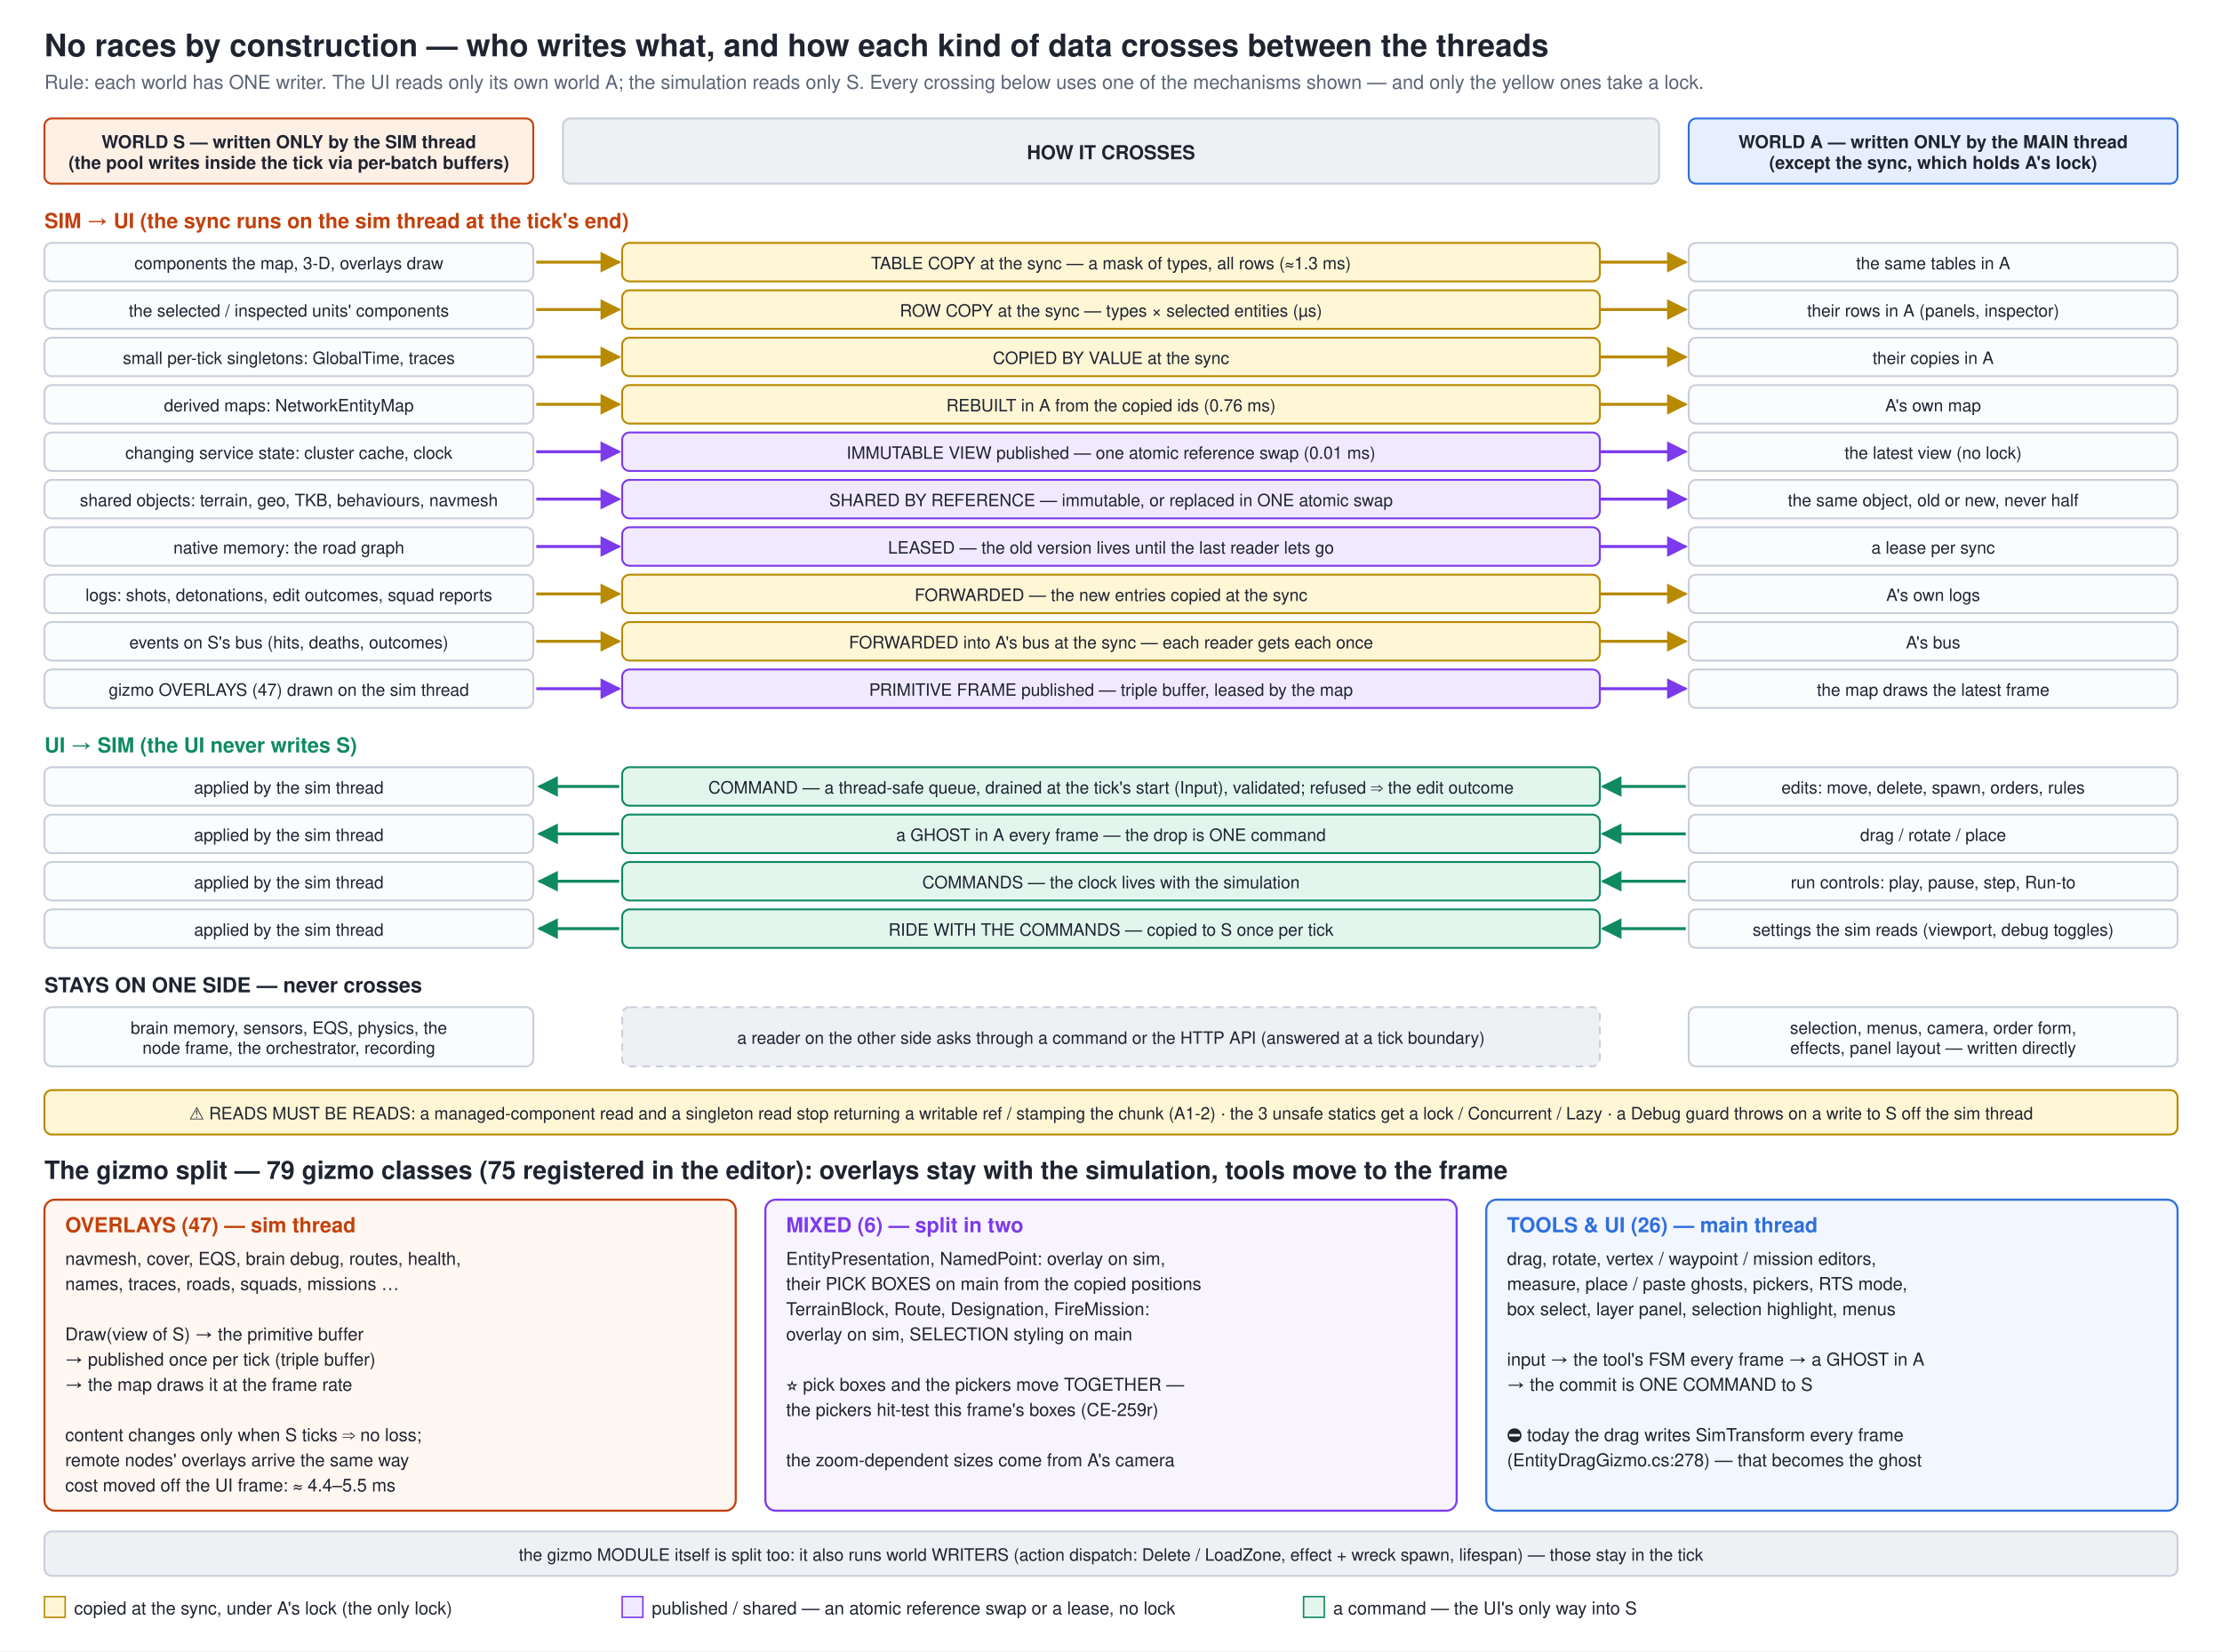
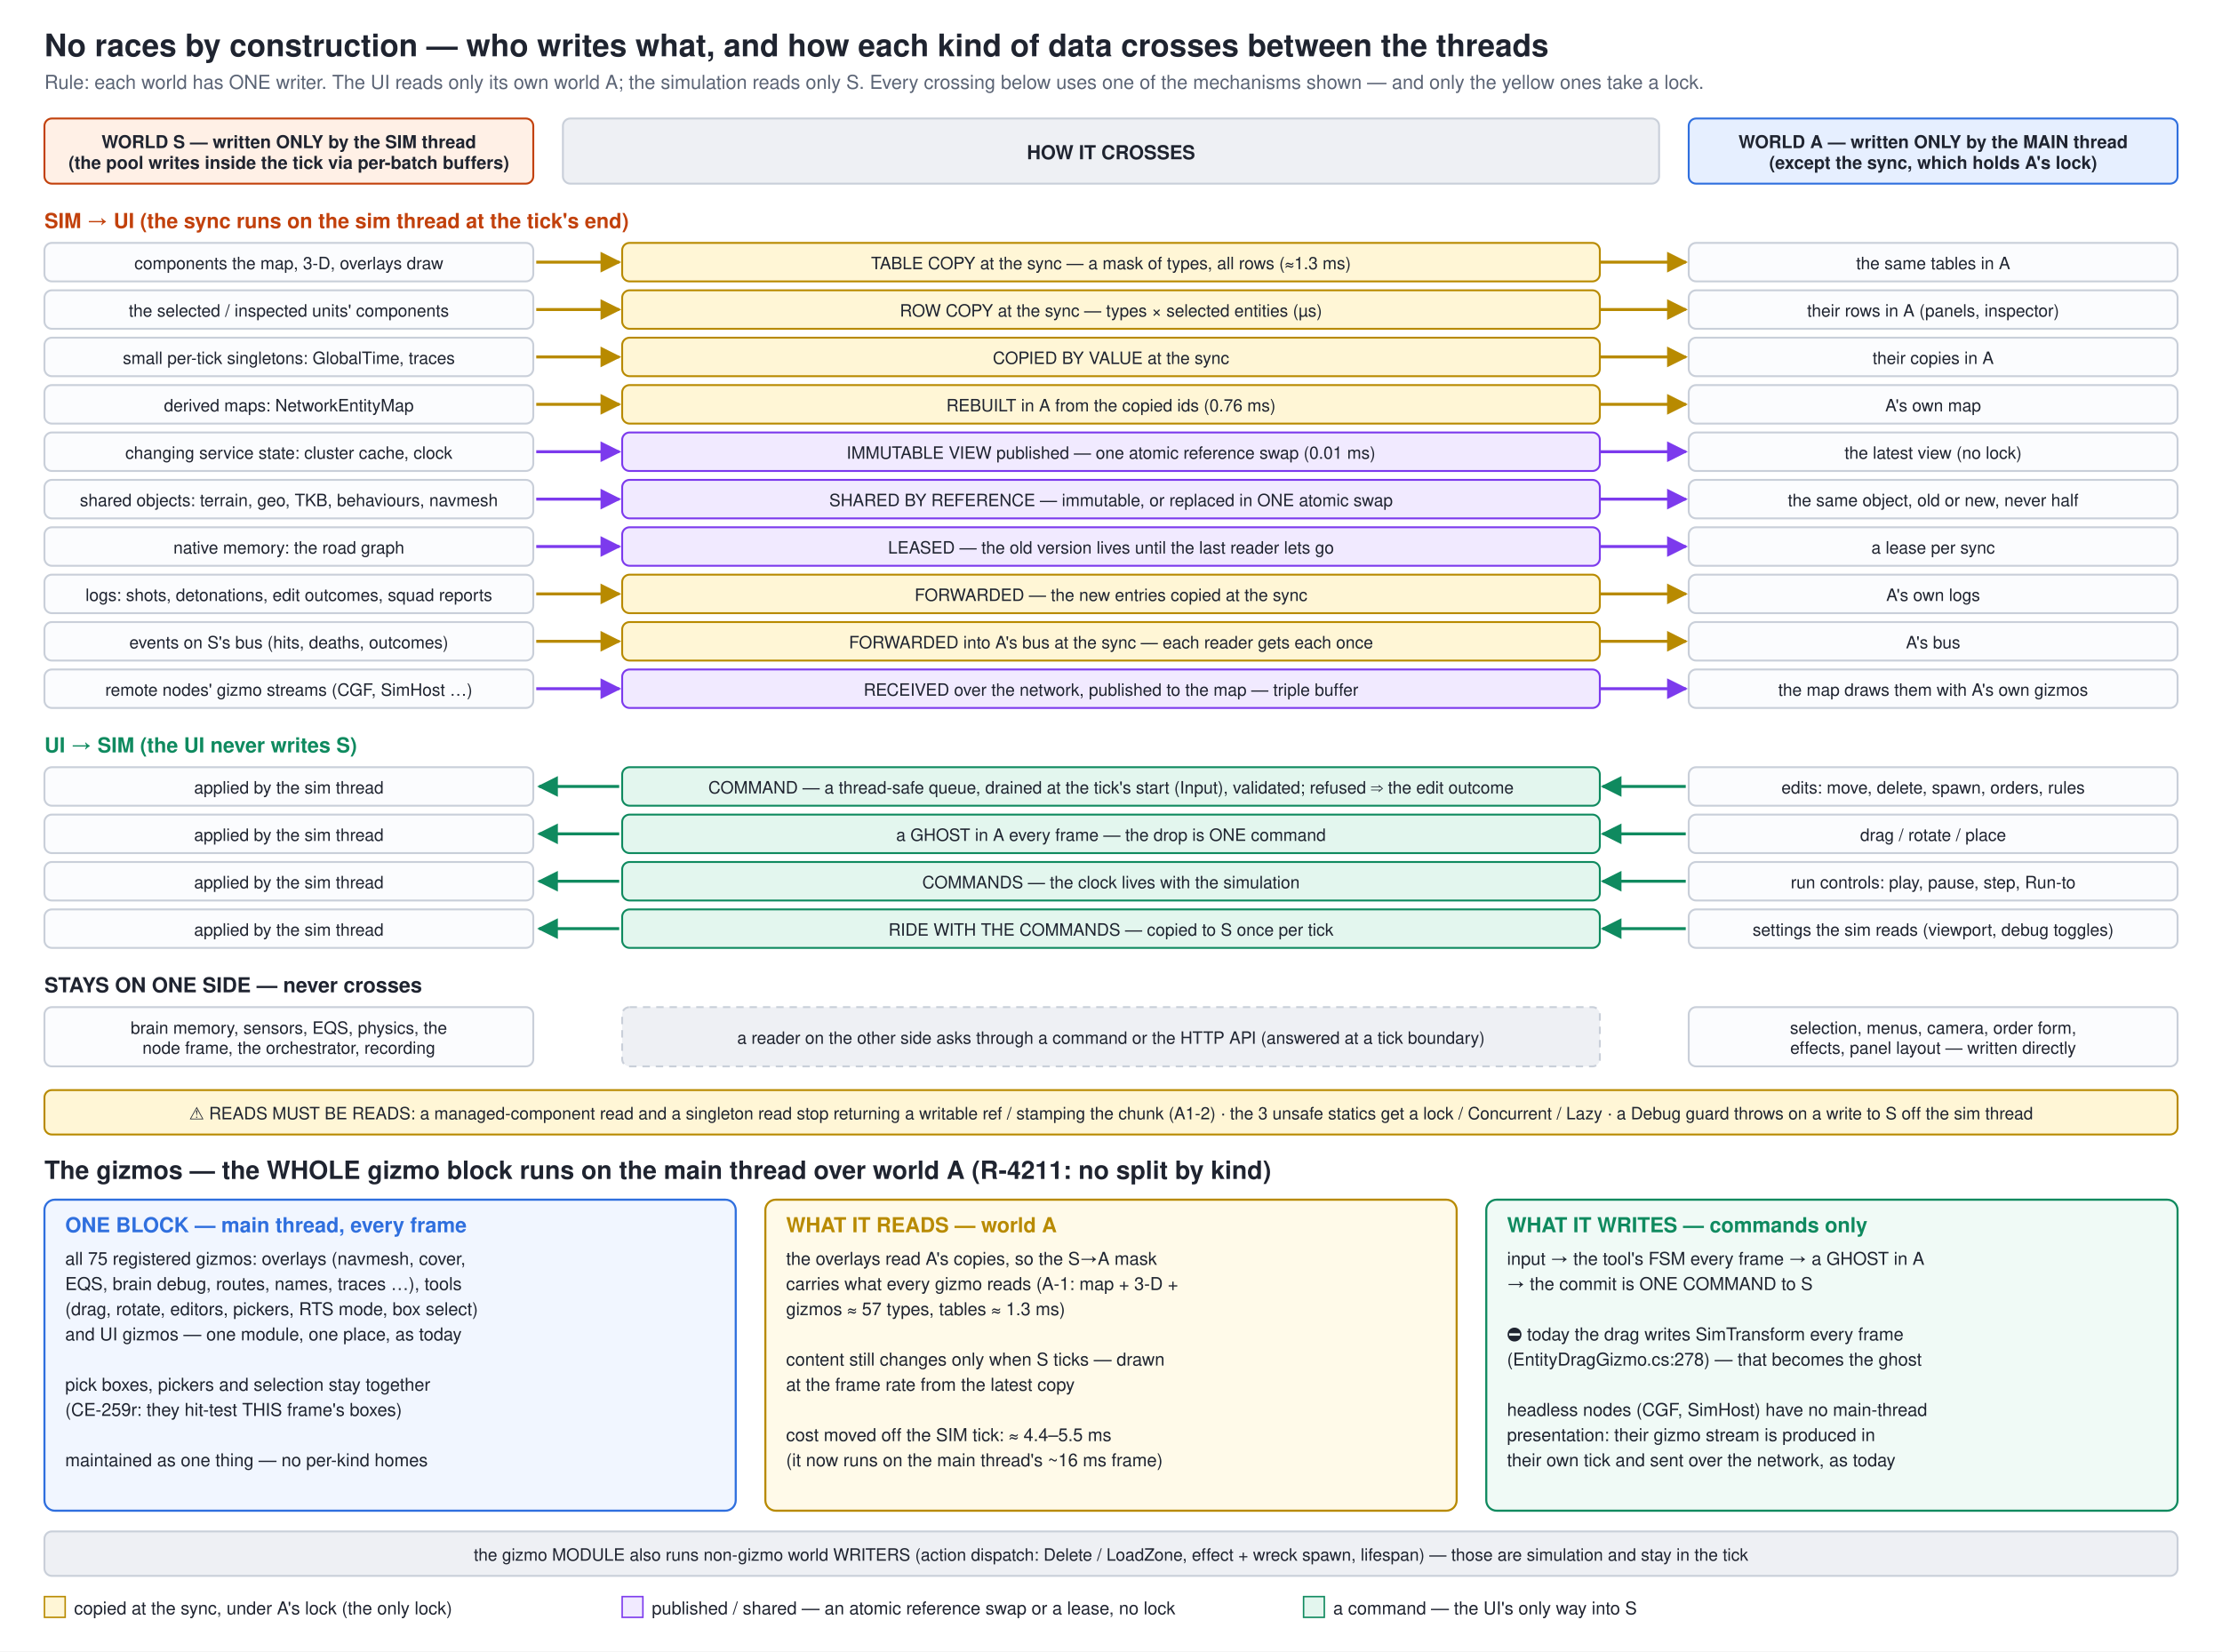
<svg xmlns="http://www.w3.org/2000/svg" width="1500" height="1115" viewBox="0 0 1500 1115" font-family="Segoe UI, Helvetica, Arial, sans-serif">
  <defs>
    <marker id="ac2410c" viewBox="0 0 10 10" refX="9" refY="5" markerWidth="7" markerHeight="7" orient="auto-start-reverse">
      <path d="M0,0 L10,5 L0,10 z" fill="#c2410c" />
    </marker>
    <marker id="a2f6fde" viewBox="0 0 10 10" refX="9" refY="5" markerWidth="7" markerHeight="7" orient="auto-start-reverse">
      <path d="M0,0 L10,5 L0,10 z" fill="#2f6fde" />
    </marker>
    <marker id="a7c3aed" viewBox="0 0 10 10" refX="9" refY="5" markerWidth="7" markerHeight="7" orient="auto-start-reverse">
      <path d="M0,0 L10,5 L0,10 z" fill="#7c3aed" />
    </marker>
    <marker id="a0f8a5f" viewBox="0 0 10 10" refX="9" refY="5" markerWidth="7" markerHeight="7" orient="auto-start-reverse">
      <path d="M0,0 L10,5 L0,10 z" fill="#0f8a5f" />
    </marker>
    <marker id="ab88a00" viewBox="0 0 10 10" refX="9" refY="5" markerWidth="7" markerHeight="7" orient="auto-start-reverse">
      <path d="M0,0 L10,5 L0,10 z" fill="#b88a00" />
    </marker>
  </defs>
  <rect width="1500" height="1115" fill="#ffffff" />
  <text x="30" y="38" font-size="21" fill="#1f2430" font-weight="bold" text-anchor="start">No races by construction — who writes what, and how each kind of data crosses between the threads</text>
  <text x="30" y="60" font-size="13" fill="#5b6475" font-weight="normal" text-anchor="start">Rule: each world has ONE writer. The UI reads only its own world A; the simulation reads only S. Every crossing below uses one of the mechanisms shown — and only the yellow ones take a lock.</text>
  <rect x="30" y="80" width="330" height="44" rx="5" fill="#fff0e6" stroke="#c2410c" stroke-width="1.3" />
  <text x="195.0" y="100.0" font-size="12" fill="#1f2430" font-weight="bold" text-anchor="middle">WORLD S — written ONLY by the SIM thread</text>
  <text x="195.0" y="114.0" font-size="12" fill="#1f2430" font-weight="bold" text-anchor="middle">(the pool writes inside the tick via per-batch buffers)</text>
  <rect x="380" y="80" width="740" height="44" rx="5" fill="#eef0f4" stroke="#c9cfd9" stroke-width="1.3" />
  <text x="750.0" y="107.5" font-size="13" fill="#1f2430" font-weight="bold" text-anchor="middle">HOW IT CROSSES</text>
  <rect x="1140" y="80" width="330" height="44" rx="5" fill="#e6efff" stroke="#2f6fde" stroke-width="1.3" />
  <text x="1305.0" y="100.0" font-size="12" fill="#1f2430" font-weight="bold" text-anchor="middle">WORLD A — written ONLY by the MAIN thread</text>
  <text x="1305.0" y="114.0" font-size="12" fill="#1f2430" font-weight="bold" text-anchor="middle">(except the sync, which holds A's lock)</text>
  <text x="30" y="154" font-size="14" fill="#c2410c" font-weight="bold" text-anchor="start">SIM → UI   (the sync runs on the sim thread at the tick's end)</text>
  <rect x="30" y="164" width="330" height="26" rx="5" fill="#fbfcfe" stroke="#c9cfd9" stroke-width="1.3" />
  <text x="195.0" y="181.75" font-size="11.5" fill="#1f2430" font-weight="normal" text-anchor="middle">components the map, 3-D, overlays draw</text>
  <rect x="420" y="164" width="660" height="26" rx="5" fill="#fff6d6" stroke="#b88a00" stroke-width="1.3" />
  <text x="750.0" y="181.75" font-size="11.5" fill="#1f2430" font-weight="normal" text-anchor="middle">TABLE COPY at the sync — a mask of types, all rows  (≈1.3 ms)</text>
  <line x1="362" y1="177.0" x2="418" y2="177.0" stroke="#b88a00" stroke-width="2" marker-end="url(#ab88a00)" />
  <line x1="1080" y1="177.0" x2="1138" y2="177.0" stroke="#b88a00" stroke-width="2" marker-end="url(#ab88a00)" />
  <rect x="1140" y="164" width="330" height="26" rx="5" fill="#fbfcfe" stroke="#c9cfd9" stroke-width="1.3" />
  <text x="1305.0" y="181.75" font-size="11.5" fill="#1f2430" font-weight="normal" text-anchor="middle">the same tables in A</text>
  <rect x="30" y="196" width="330" height="26" rx="5" fill="#fbfcfe" stroke="#c9cfd9" stroke-width="1.3" />
  <text x="195.0" y="213.75" font-size="11.5" fill="#1f2430" font-weight="normal" text-anchor="middle">the selected / inspected units' components</text>
  <rect x="420" y="196" width="660" height="26" rx="5" fill="#fff6d6" stroke="#b88a00" stroke-width="1.3" />
  <text x="750.0" y="213.75" font-size="11.5" fill="#1f2430" font-weight="normal" text-anchor="middle">ROW COPY at the sync — types × selected entities  (µs)</text>
  <line x1="362" y1="209.0" x2="418" y2="209.0" stroke="#b88a00" stroke-width="2" marker-end="url(#ab88a00)" />
  <line x1="1080" y1="209.0" x2="1138" y2="209.0" stroke="#b88a00" stroke-width="2" marker-end="url(#ab88a00)" />
  <rect x="1140" y="196" width="330" height="26" rx="5" fill="#fbfcfe" stroke="#c9cfd9" stroke-width="1.3" />
  <text x="1305.0" y="213.75" font-size="11.5" fill="#1f2430" font-weight="normal" text-anchor="middle">their rows in A (panels, inspector)</text>
  <rect x="30" y="228" width="330" height="26" rx="5" fill="#fbfcfe" stroke="#c9cfd9" stroke-width="1.3" />
  <text x="195.0" y="245.75" font-size="11.5" fill="#1f2430" font-weight="normal" text-anchor="middle">small per-tick singletons: GlobalTime, traces</text>
  <rect x="420" y="228" width="660" height="26" rx="5" fill="#fff6d6" stroke="#b88a00" stroke-width="1.3" />
  <text x="750.0" y="245.75" font-size="11.5" fill="#1f2430" font-weight="normal" text-anchor="middle">COPIED BY VALUE at the sync</text>
  <line x1="362" y1="241.0" x2="418" y2="241.0" stroke="#b88a00" stroke-width="2" marker-end="url(#ab88a00)" />
  <line x1="1080" y1="241.0" x2="1138" y2="241.0" stroke="#b88a00" stroke-width="2" marker-end="url(#ab88a00)" />
  <rect x="1140" y="228" width="330" height="26" rx="5" fill="#fbfcfe" stroke="#c9cfd9" stroke-width="1.3" />
  <text x="1305.0" y="245.75" font-size="11.5" fill="#1f2430" font-weight="normal" text-anchor="middle">their copies in A</text>
  <rect x="30" y="260" width="330" height="26" rx="5" fill="#fbfcfe" stroke="#c9cfd9" stroke-width="1.3" />
  <text x="195.0" y="277.75" font-size="11.5" fill="#1f2430" font-weight="normal" text-anchor="middle">derived maps: NetworkEntityMap</text>
  <rect x="420" y="260" width="660" height="26" rx="5" fill="#fff6d6" stroke="#b88a00" stroke-width="1.3" />
  <text x="750.0" y="277.75" font-size="11.5" fill="#1f2430" font-weight="normal" text-anchor="middle">REBUILT in A from the copied ids  (0.76 ms)</text>
  <line x1="362" y1="273.0" x2="418" y2="273.0" stroke="#b88a00" stroke-width="2" marker-end="url(#ab88a00)" />
  <line x1="1080" y1="273.0" x2="1138" y2="273.0" stroke="#b88a00" stroke-width="2" marker-end="url(#ab88a00)" />
  <rect x="1140" y="260" width="330" height="26" rx="5" fill="#fbfcfe" stroke="#c9cfd9" stroke-width="1.3" />
  <text x="1305.0" y="277.75" font-size="11.5" fill="#1f2430" font-weight="normal" text-anchor="middle">A's own map</text>
  <rect x="30" y="292" width="330" height="26" rx="5" fill="#fbfcfe" stroke="#c9cfd9" stroke-width="1.3" />
  <text x="195.0" y="309.75" font-size="11.5" fill="#1f2430" font-weight="normal" text-anchor="middle">changing service state: cluster cache, clock</text>
  <rect x="420" y="292" width="660" height="26" rx="5" fill="#f1eaff" stroke="#7c3aed" stroke-width="1.3" />
  <text x="750.0" y="309.75" font-size="11.5" fill="#1f2430" font-weight="normal" text-anchor="middle">IMMUTABLE VIEW published — one atomic reference swap  (0.01 ms)</text>
  <line x1="362" y1="305.0" x2="418" y2="305.0" stroke="#7c3aed" stroke-width="2" marker-end="url(#a7c3aed)" />
  <line x1="1080" y1="305.0" x2="1138" y2="305.0" stroke="#7c3aed" stroke-width="2" marker-end="url(#a7c3aed)" />
  <rect x="1140" y="292" width="330" height="26" rx="5" fill="#fbfcfe" stroke="#c9cfd9" stroke-width="1.3" />
  <text x="1305.0" y="309.75" font-size="11.5" fill="#1f2430" font-weight="normal" text-anchor="middle">the latest view (no lock)</text>
  <rect x="30" y="324" width="330" height="26" rx="5" fill="#fbfcfe" stroke="#c9cfd9" stroke-width="1.3" />
  <text x="195.0" y="341.75" font-size="11.5" fill="#1f2430" font-weight="normal" text-anchor="middle">shared objects: terrain, geo, TKB, behaviours, navmesh</text>
  <rect x="420" y="324" width="660" height="26" rx="5" fill="#f1eaff" stroke="#7c3aed" stroke-width="1.3" />
  <text x="750.0" y="341.75" font-size="11.5" fill="#1f2430" font-weight="normal" text-anchor="middle">SHARED BY REFERENCE — immutable, or replaced in ONE atomic swap</text>
  <line x1="362" y1="337.0" x2="418" y2="337.0" stroke="#7c3aed" stroke-width="2" marker-end="url(#a7c3aed)" />
  <line x1="1080" y1="337.0" x2="1138" y2="337.0" stroke="#7c3aed" stroke-width="2" marker-end="url(#a7c3aed)" />
  <rect x="1140" y="324" width="330" height="26" rx="5" fill="#fbfcfe" stroke="#c9cfd9" stroke-width="1.3" />
  <text x="1305.0" y="341.75" font-size="11.5" fill="#1f2430" font-weight="normal" text-anchor="middle">the same object, old or new, never half</text>
  <rect x="30" y="356" width="330" height="26" rx="5" fill="#fbfcfe" stroke="#c9cfd9" stroke-width="1.3" />
  <text x="195.0" y="373.75" font-size="11.5" fill="#1f2430" font-weight="normal" text-anchor="middle">native memory: the road graph</text>
  <rect x="420" y="356" width="660" height="26" rx="5" fill="#f1eaff" stroke="#7c3aed" stroke-width="1.3" />
  <text x="750.0" y="373.75" font-size="11.5" fill="#1f2430" font-weight="normal" text-anchor="middle">LEASED — the old version lives until the last reader lets go</text>
  <line x1="362" y1="369.0" x2="418" y2="369.0" stroke="#7c3aed" stroke-width="2" marker-end="url(#a7c3aed)" />
  <line x1="1080" y1="369.0" x2="1138" y2="369.0" stroke="#7c3aed" stroke-width="2" marker-end="url(#a7c3aed)" />
  <rect x="1140" y="356" width="330" height="26" rx="5" fill="#fbfcfe" stroke="#c9cfd9" stroke-width="1.3" />
  <text x="1305.0" y="373.75" font-size="11.5" fill="#1f2430" font-weight="normal" text-anchor="middle">a lease per sync</text>
  <rect x="30" y="388" width="330" height="26" rx="5" fill="#fbfcfe" stroke="#c9cfd9" stroke-width="1.3" />
  <text x="195.0" y="405.75" font-size="11.5" fill="#1f2430" font-weight="normal" text-anchor="middle">logs: shots, detonations, edit outcomes, squad reports</text>
  <rect x="420" y="388" width="660" height="26" rx="5" fill="#fff6d6" stroke="#b88a00" stroke-width="1.3" />
  <text x="750.0" y="405.75" font-size="11.5" fill="#1f2430" font-weight="normal" text-anchor="middle">FORWARDED — the new entries copied at the sync</text>
  <line x1="362" y1="401.0" x2="418" y2="401.0" stroke="#b88a00" stroke-width="2" marker-end="url(#ab88a00)" />
  <line x1="1080" y1="401.0" x2="1138" y2="401.0" stroke="#b88a00" stroke-width="2" marker-end="url(#ab88a00)" />
  <rect x="1140" y="388" width="330" height="26" rx="5" fill="#fbfcfe" stroke="#c9cfd9" stroke-width="1.3" />
  <text x="1305.0" y="405.75" font-size="11.5" fill="#1f2430" font-weight="normal" text-anchor="middle">A's own logs</text>
  <rect x="30" y="420" width="330" height="26" rx="5" fill="#fbfcfe" stroke="#c9cfd9" stroke-width="1.3" />
  <text x="195.0" y="437.75" font-size="11.5" fill="#1f2430" font-weight="normal" text-anchor="middle">events on S's bus (hits, deaths, outcomes)</text>
  <rect x="420" y="420" width="660" height="26" rx="5" fill="#fff6d6" stroke="#b88a00" stroke-width="1.3" />
  <text x="750.0" y="437.75" font-size="11.5" fill="#1f2430" font-weight="normal" text-anchor="middle">FORWARDED into A's bus at the sync — each reader gets each once</text>
  <line x1="362" y1="433.0" x2="418" y2="433.0" stroke="#b88a00" stroke-width="2" marker-end="url(#ab88a00)" />
  <line x1="1080" y1="433.0" x2="1138" y2="433.0" stroke="#b88a00" stroke-width="2" marker-end="url(#ab88a00)" />
  <rect x="1140" y="420" width="330" height="26" rx="5" fill="#fbfcfe" stroke="#c9cfd9" stroke-width="1.3" />
  <text x="1305.0" y="437.75" font-size="11.5" fill="#1f2430" font-weight="normal" text-anchor="middle">A's bus</text>
  <rect x="30" y="452" width="330" height="26" rx="5" fill="#fbfcfe" stroke="#c9cfd9" stroke-width="1.3" />
-   <text x="195.0" y="469.75" font-size="11.5" fill="#1f2430" font-weight="normal" text-anchor="middle">gizmo OVERLAYS (47) drawn on the sim thread</text>
+   <text x="195.0" y="469.75" font-size="11.5" fill="#1f2430" font-weight="normal" text-anchor="middle">remote nodes' gizmo streams (CGF, SimHost …)</text>
  <rect x="420" y="452" width="660" height="26" rx="5" fill="#f1eaff" stroke="#7c3aed" stroke-width="1.3" />
-   <text x="750.0" y="469.75" font-size="11.5" fill="#1f2430" font-weight="normal" text-anchor="middle">PRIMITIVE FRAME published — triple buffer, leased by the map</text>
+   <text x="750.0" y="469.75" font-size="11.5" fill="#1f2430" font-weight="normal" text-anchor="middle">RECEIVED over the network, published to the map — triple buffer</text>
  <line x1="362" y1="465.0" x2="418" y2="465.0" stroke="#7c3aed" stroke-width="2" marker-end="url(#a7c3aed)" />
  <line x1="1080" y1="465.0" x2="1138" y2="465.0" stroke="#7c3aed" stroke-width="2" marker-end="url(#a7c3aed)" />
  <rect x="1140" y="452" width="330" height="26" rx="5" fill="#fbfcfe" stroke="#c9cfd9" stroke-width="1.3" />
-   <text x="1305.0" y="469.75" font-size="11.5" fill="#1f2430" font-weight="normal" text-anchor="middle">the map draws the latest frame</text>
+   <text x="1305.0" y="469.75" font-size="11.5" fill="#1f2430" font-weight="normal" text-anchor="middle">the map draws them with A's own gizmos</text>
  <text x="30" y="508" font-size="14" fill="#0f8a5f" font-weight="bold" text-anchor="start">UI → SIM   (the UI never writes S)</text>
  <rect x="1140" y="518" width="330" height="26" rx="5" fill="#fbfcfe" stroke="#c9cfd9" stroke-width="1.3" />
  <text x="1305.0" y="535.75" font-size="11.5" fill="#1f2430" font-weight="normal" text-anchor="middle">edits: move, delete, spawn, orders, rules</text>
  <rect x="420" y="518" width="660" height="26" rx="5" fill="#e3f6ee" stroke="#0f8a5f" stroke-width="1.3" />
  <text x="750.0" y="535.75" font-size="11.5" fill="#1f2430" font-weight="normal" text-anchor="middle">COMMAND — a thread-safe queue, drained at the tick's start (Input), validated; refused ⇒ the edit outcome</text>
  <line x1="1138" y1="531.0" x2="1082" y2="531.0" stroke="#0f8a5f" stroke-width="2" marker-end="url(#a0f8a5f)" />
  <line x1="418" y1="531.0" x2="364" y2="531.0" stroke="#0f8a5f" stroke-width="2" marker-end="url(#a0f8a5f)" />
  <rect x="30" y="518" width="330" height="26" rx="5" fill="#fbfcfe" stroke="#c9cfd9" stroke-width="1.3" />
  <text x="195.0" y="535.75" font-size="11.5" fill="#1f2430" font-weight="normal" text-anchor="middle">applied by the sim thread</text>
  <rect x="1140" y="550" width="330" height="26" rx="5" fill="#fbfcfe" stroke="#c9cfd9" stroke-width="1.3" />
  <text x="1305.0" y="567.75" font-size="11.5" fill="#1f2430" font-weight="normal" text-anchor="middle">drag / rotate / place</text>
  <rect x="420" y="550" width="660" height="26" rx="5" fill="#e3f6ee" stroke="#0f8a5f" stroke-width="1.3" />
  <text x="750.0" y="567.75" font-size="11.5" fill="#1f2430" font-weight="normal" text-anchor="middle">a GHOST in A every frame — the drop is ONE command</text>
  <line x1="1138" y1="563.0" x2="1082" y2="563.0" stroke="#0f8a5f" stroke-width="2" marker-end="url(#a0f8a5f)" />
  <line x1="418" y1="563.0" x2="364" y2="563.0" stroke="#0f8a5f" stroke-width="2" marker-end="url(#a0f8a5f)" />
  <rect x="30" y="550" width="330" height="26" rx="5" fill="#fbfcfe" stroke="#c9cfd9" stroke-width="1.3" />
  <text x="195.0" y="567.75" font-size="11.5" fill="#1f2430" font-weight="normal" text-anchor="middle">applied by the sim thread</text>
  <rect x="1140" y="582" width="330" height="26" rx="5" fill="#fbfcfe" stroke="#c9cfd9" stroke-width="1.3" />
  <text x="1305.0" y="599.75" font-size="11.5" fill="#1f2430" font-weight="normal" text-anchor="middle">run controls: play, pause, step, Run-to</text>
  <rect x="420" y="582" width="660" height="26" rx="5" fill="#e3f6ee" stroke="#0f8a5f" stroke-width="1.3" />
  <text x="750.0" y="599.75" font-size="11.5" fill="#1f2430" font-weight="normal" text-anchor="middle">COMMANDS — the clock lives with the simulation</text>
  <line x1="1138" y1="595.0" x2="1082" y2="595.0" stroke="#0f8a5f" stroke-width="2" marker-end="url(#a0f8a5f)" />
  <line x1="418" y1="595.0" x2="364" y2="595.0" stroke="#0f8a5f" stroke-width="2" marker-end="url(#a0f8a5f)" />
  <rect x="30" y="582" width="330" height="26" rx="5" fill="#fbfcfe" stroke="#c9cfd9" stroke-width="1.3" />
  <text x="195.0" y="599.75" font-size="11.5" fill="#1f2430" font-weight="normal" text-anchor="middle">applied by the sim thread</text>
  <rect x="1140" y="614" width="330" height="26" rx="5" fill="#fbfcfe" stroke="#c9cfd9" stroke-width="1.3" />
  <text x="1305.0" y="631.75" font-size="11.5" fill="#1f2430" font-weight="normal" text-anchor="middle">settings the sim reads (viewport, debug toggles)</text>
  <rect x="420" y="614" width="660" height="26" rx="5" fill="#e3f6ee" stroke="#0f8a5f" stroke-width="1.3" />
  <text x="750.0" y="631.75" font-size="11.5" fill="#1f2430" font-weight="normal" text-anchor="middle">RIDE WITH THE COMMANDS — copied to S once per tick</text>
  <line x1="1138" y1="627.0" x2="1082" y2="627.0" stroke="#0f8a5f" stroke-width="2" marker-end="url(#a0f8a5f)" />
  <line x1="418" y1="627.0" x2="364" y2="627.0" stroke="#0f8a5f" stroke-width="2" marker-end="url(#a0f8a5f)" />
  <rect x="30" y="614" width="330" height="26" rx="5" fill="#fbfcfe" stroke="#c9cfd9" stroke-width="1.3" />
  <text x="195.0" y="631.75" font-size="11.5" fill="#1f2430" font-weight="normal" text-anchor="middle">applied by the sim thread</text>
  <text x="30" y="670" font-size="14" fill="#1f2430" font-weight="bold" text-anchor="start">STAYS ON ONE SIDE — never crosses</text>
  <rect x="30" y="680" width="330" height="40" rx="5" fill="#fbfcfe" stroke="#c9cfd9" stroke-width="1.3" />
  <text x="195.0" y="698.0" font-size="11.5" fill="#1f2430" font-weight="normal" text-anchor="middle">brain memory, sensors, EQS, physics, the</text>
  <text x="195.0" y="711.5" font-size="11.5" fill="#1f2430" font-weight="normal" text-anchor="middle">node frame, the orchestrator, recording</text>
  <rect x="420" y="680" width="660" height="40" rx="5" fill="#eef0f4" stroke="#c9cfd9" stroke-width="1.3" stroke-dasharray="5 4" />
  <text x="750.0" y="704.75" font-size="11.5" fill="#1f2430" font-weight="normal" text-anchor="middle">a reader on the other side asks through a command or the HTTP API (answered at a tick boundary)</text>
  <rect x="1140" y="680" width="330" height="40" rx="5" fill="#fbfcfe" stroke="#c9cfd9" stroke-width="1.3" />
  <text x="1305.0" y="698.0" font-size="11.5" fill="#1f2430" font-weight="normal" text-anchor="middle">selection, menus, camera, order form,</text>
  <text x="1305.0" y="711.5" font-size="11.5" fill="#1f2430" font-weight="normal" text-anchor="middle">effects, panel layout — written directly</text>
  <rect x="30" y="736" width="1440" height="30" rx="5" fill="#fff6d6" stroke="#b88a00" stroke-width="1.3" />
  <text x="750.0" y="755.75" font-size="11.5" fill="#1f2430" font-weight="normal" text-anchor="middle">⚠ READS MUST BE READS: a managed-component read and a singleton read stop returning a writable ref / stamping the chunk (A1-2)  ·  the 3 unsafe statics get a lock / Concurrent / Lazy  ·  a Debug guard throws on a write to S off the sim thread</text>
-   <text x="30" y="796" font-size="17" fill="#1f2430" font-weight="bold" text-anchor="start">The gizmo split — 79 gizmo classes (75 registered in the editor): overlays stay with the simulation, tools move to the frame</text>
-   <rect x="30.0" y="810" width="466.667" height="210" rx="7" fill="#fff0e6" fill-opacity="0.55" stroke="#c2410c" stroke-width="1.4" />
-   <text x="44.0" y="832" font-size="14" fill="#c2410c" font-weight="bold" text-anchor="start">OVERLAYS (47) — sim thread</text>
-   <text x="44.0" y="854" font-size="12" fill="#1f2430" font-weight="normal" text-anchor="start">navmesh, cover, EQS, brain debug, routes, health,</text>
-   <text x="44.0" y="871" font-size="12" fill="#1f2430" font-weight="normal" text-anchor="start">names, traces, roads, squads, missions …</text>
-   <text x="44.0" y="888" font-size="12" fill="#1f2430" font-weight="normal" text-anchor="start" />
-   <text x="44.0" y="905" font-size="12" fill="#1f2430" font-weight="normal" text-anchor="start">Draw(view of S) → the primitive buffer</text>
-   <text x="44.0" y="922" font-size="12" fill="#1f2430" font-weight="normal" text-anchor="start">→ published once per tick (triple buffer)</text>
-   <text x="44.0" y="939" font-size="12" fill="#1f2430" font-weight="normal" text-anchor="start">→ the map draws it at the frame rate</text>
-   <text x="44.0" y="956" font-size="12" fill="#1f2430" font-weight="normal" text-anchor="start" />
-   <text x="44.0" y="973" font-size="12" fill="#1f2430" font-weight="normal" text-anchor="start">content changes only when S ticks ⇒ no loss;</text>
-   <text x="44.0" y="990" font-size="12" fill="#1f2430" font-weight="normal" text-anchor="start">remote nodes' overlays arrive the same way</text>
-   <text x="44.0" y="1007" font-size="12" fill="#1f2430" font-weight="normal" text-anchor="start">cost moved off the UI frame: ≈ 4.4–5.5 ms</text>
-   <rect x="516.667" y="810" width="466.667" height="210" rx="7" fill="#f1eaff" fill-opacity="0.55" stroke="#7c3aed" stroke-width="1.4" />
-   <text x="530.667" y="832" font-size="14" fill="#7c3aed" font-weight="bold" text-anchor="start">MIXED (6) — split in two</text>
-   <text x="530.667" y="854" font-size="12" fill="#1f2430" font-weight="normal" text-anchor="start">EntityPresentation, NamedPoint: overlay on sim,</text>
-   <text x="530.667" y="871" font-size="12" fill="#1f2430" font-weight="normal" text-anchor="start">their PICK BOXES on main from the copied positions</text>
-   <text x="530.667" y="888" font-size="12" fill="#1f2430" font-weight="normal" text-anchor="start">TerrainBlock, Route, Designation, FireMission:</text>
-   <text x="530.667" y="905" font-size="12" fill="#1f2430" font-weight="normal" text-anchor="start">overlay on sim, SELECTION styling on main</text>
-   <text x="530.667" y="922" font-size="12" fill="#1f2430" font-weight="normal" text-anchor="start" />
-   <text x="530.667" y="939" font-size="12" fill="#1f2430" font-weight="normal" text-anchor="start">⭐ pick boxes and the pickers move TOGETHER —</text>
-   <text x="530.667" y="956" font-size="12" fill="#1f2430" font-weight="normal" text-anchor="start">the pickers hit-test this frame's boxes (CE-259r)</text>
-   <text x="530.667" y="973" font-size="12" fill="#1f2430" font-weight="normal" text-anchor="start" />
-   <text x="530.667" y="990" font-size="12" fill="#1f2430" font-weight="normal" text-anchor="start">the zoom-dependent sizes come from A's camera</text>
+   <text x="30" y="796" font-size="17" fill="#1f2430" font-weight="bold" text-anchor="start">The gizmos — the WHOLE gizmo block runs on the main thread over world A (R-4211: no split by kind)</text>
+   <rect x="30.0" y="810" width="466.667" height="210" rx="7" fill="#e6efff" fill-opacity="0.55" stroke="#2f6fde" stroke-width="1.4" />
+   <text x="44.0" y="832" font-size="14" fill="#2f6fde" font-weight="bold" text-anchor="start">ONE BLOCK — main thread, every frame</text>
+   <text x="44.0" y="854" font-size="12" fill="#1f2430" font-weight="normal" text-anchor="start">all 75 registered gizmos: overlays (navmesh, cover,</text>
+   <text x="44.0" y="871" font-size="12" fill="#1f2430" font-weight="normal" text-anchor="start">EQS, brain debug, routes, names, traces …), tools</text>
+   <text x="44.0" y="888" font-size="12" fill="#1f2430" font-weight="normal" text-anchor="start">(drag, rotate, editors, pickers, RTS mode, box select)</text>
+   <text x="44.0" y="905" font-size="12" fill="#1f2430" font-weight="normal" text-anchor="start">and UI gizmos — one module, one place, as today</text>
+   <text x="44.0" y="922" font-size="12" fill="#1f2430" font-weight="normal" text-anchor="start" />
+   <text x="44.0" y="939" font-size="12" fill="#1f2430" font-weight="normal" text-anchor="start">pick boxes, pickers and selection stay together</text>
+   <text x="44.0" y="956" font-size="12" fill="#1f2430" font-weight="normal" text-anchor="start">(CE-259r: they hit-test THIS frame's boxes)</text>
+   <text x="44.0" y="973" font-size="12" fill="#1f2430" font-weight="normal" text-anchor="start" />
+   <text x="44.0" y="990" font-size="12" fill="#1f2430" font-weight="normal" text-anchor="start">maintained as one thing — no per-kind homes</text>
+   <text x="44.0" y="1007" font-size="12" fill="#1f2430" font-weight="normal" text-anchor="start" />
+   <rect x="516.667" y="810" width="466.667" height="210" rx="7" fill="#fff6d6" fill-opacity="0.55" stroke="#b88a00" stroke-width="1.4" />
+   <text x="530.667" y="832" font-size="14" fill="#b88a00" font-weight="bold" text-anchor="start">WHAT IT READS — world A</text>
+   <text x="530.667" y="854" font-size="12" fill="#1f2430" font-weight="normal" text-anchor="start">the overlays read A's copies, so the S→A mask</text>
+   <text x="530.667" y="871" font-size="12" fill="#1f2430" font-weight="normal" text-anchor="start">carries what every gizmo reads (A-1: map + 3-D +</text>
+   <text x="530.667" y="888" font-size="12" fill="#1f2430" font-weight="normal" text-anchor="start">gizmos ≈ 57 types, tables ≈ 1.3 ms)</text>
+   <text x="530.667" y="905" font-size="12" fill="#1f2430" font-weight="normal" text-anchor="start" />
+   <text x="530.667" y="922" font-size="12" fill="#1f2430" font-weight="normal" text-anchor="start">content still changes only when S ticks — drawn</text>
+   <text x="530.667" y="939" font-size="12" fill="#1f2430" font-weight="normal" text-anchor="start">at the frame rate from the latest copy</text>
+   <text x="530.667" y="956" font-size="12" fill="#1f2430" font-weight="normal" text-anchor="start" />
+   <text x="530.667" y="973" font-size="12" fill="#1f2430" font-weight="normal" text-anchor="start">cost moved off the SIM tick: ≈ 4.4–5.5 ms</text>
+   <text x="530.667" y="990" font-size="12" fill="#1f2430" font-weight="normal" text-anchor="start">(it now runs on the main thread's ~16 ms frame)</text>
  <text x="530.667" y="1007" font-size="12" fill="#1f2430" font-weight="normal" text-anchor="start" />
-   <rect x="1003.333" y="810" width="466.667" height="210" rx="7" fill="#e6efff" fill-opacity="0.55" stroke="#2f6fde" stroke-width="1.4" />
-   <text x="1017.333" y="832" font-size="14" fill="#2f6fde" font-weight="bold" text-anchor="start">TOOLS &amp; UI (26) — main thread</text>
-   <text x="1017.333" y="854" font-size="12" fill="#1f2430" font-weight="normal" text-anchor="start">drag, rotate, vertex / waypoint / mission editors,</text>
-   <text x="1017.333" y="871" font-size="12" fill="#1f2430" font-weight="normal" text-anchor="start">measure, place / paste ghosts, pickers, RTS mode,</text>
-   <text x="1017.333" y="888" font-size="12" fill="#1f2430" font-weight="normal" text-anchor="start">box select, layer panel, selection highlight, menus</text>
-   <text x="1017.333" y="905" font-size="12" fill="#1f2430" font-weight="normal" text-anchor="start" />
-   <text x="1017.333" y="922" font-size="12" fill="#1f2430" font-weight="normal" text-anchor="start">input → the tool's FSM every frame → a GHOST in A</text>
-   <text x="1017.333" y="939" font-size="12" fill="#1f2430" font-weight="normal" text-anchor="start">→ the commit is ONE COMMAND to S</text>
-   <text x="1017.333" y="956" font-size="12" fill="#1f2430" font-weight="normal" text-anchor="start" />
-   <text x="1017.333" y="973" font-size="12" fill="#1f2430" font-weight="normal" text-anchor="start">⛔ today the drag writes SimTransform every frame</text>
-   <text x="1017.333" y="990" font-size="12" fill="#1f2430" font-weight="normal" text-anchor="start">(EntityDragGizmo.cs:278) — that becomes the ghost</text>
+   <rect x="1003.333" y="810" width="466.667" height="210" rx="7" fill="#e3f6ee" fill-opacity="0.55" stroke="#0f8a5f" stroke-width="1.4" />
+   <text x="1017.333" y="832" font-size="14" fill="#0f8a5f" font-weight="bold" text-anchor="start">WHAT IT WRITES — commands only</text>
+   <text x="1017.333" y="854" font-size="12" fill="#1f2430" font-weight="normal" text-anchor="start">input → the tool's FSM every frame → a GHOST in A</text>
+   <text x="1017.333" y="871" font-size="12" fill="#1f2430" font-weight="normal" text-anchor="start">→ the commit is ONE COMMAND to S</text>
+   <text x="1017.333" y="888" font-size="12" fill="#1f2430" font-weight="normal" text-anchor="start" />
+   <text x="1017.333" y="905" font-size="12" fill="#1f2430" font-weight="normal" text-anchor="start">⛔ today the drag writes SimTransform every frame</text>
+   <text x="1017.333" y="922" font-size="12" fill="#1f2430" font-weight="normal" text-anchor="start">(EntityDragGizmo.cs:278) — that becomes the ghost</text>
+   <text x="1017.333" y="939" font-size="12" fill="#1f2430" font-weight="normal" text-anchor="start" />
+   <text x="1017.333" y="956" font-size="12" fill="#1f2430" font-weight="normal" text-anchor="start">headless nodes (CGF, SimHost) have no main-thread</text>
+   <text x="1017.333" y="973" font-size="12" fill="#1f2430" font-weight="normal" text-anchor="start">presentation: their gizmo stream is produced in</text>
+   <text x="1017.333" y="990" font-size="12" fill="#1f2430" font-weight="normal" text-anchor="start">their own tick and sent over the network, as today</text>
  <text x="1017.333" y="1007" font-size="12" fill="#1f2430" font-weight="normal" text-anchor="start" />
  <rect x="30" y="1034" width="1440" height="30" rx="5" fill="#eef0f4" stroke="#c9cfd9" stroke-width="1.3" />
-   <text x="750.0" y="1053.75" font-size="11.5" fill="#1f2430" font-weight="normal" text-anchor="middle">the gizmo MODULE itself is split too: it also runs world WRITERS (action dispatch: Delete / LoadZone, effect + wreck spawn, lifespan) — those stay in the tick</text>
+   <text x="750.0" y="1053.75" font-size="11.5" fill="#1f2430" font-weight="normal" text-anchor="middle">the gizmo MODULE also runs non-gizmo world WRITERS (action dispatch: Delete / LoadZone, effect + wreck spawn, lifespan) — those are simulation and stay in the tick</text>
  <rect x="30" y="1078" width="14" height="14" fill="#fff6d6" stroke="#b88a00" />
  <text x="50" y="1090" font-size="12" fill="#1f2430" font-weight="normal" text-anchor="start">copied at the sync, under A's lock (the only lock)</text>
  <rect x="420" y="1078" width="14" height="14" fill="#f1eaff" stroke="#7c3aed" />
  <text x="440" y="1090" font-size="12" fill="#1f2430" font-weight="normal" text-anchor="start">published / shared — an atomic reference swap or a lease, no lock</text>
  <rect x="880" y="1078" width="14" height="14" fill="#e3f6ee" stroke="#0f8a5f" />
  <text x="900" y="1090" font-size="12" fill="#1f2430" font-weight="normal" text-anchor="start">a command — the UI's only way into S</text>
</svg>
